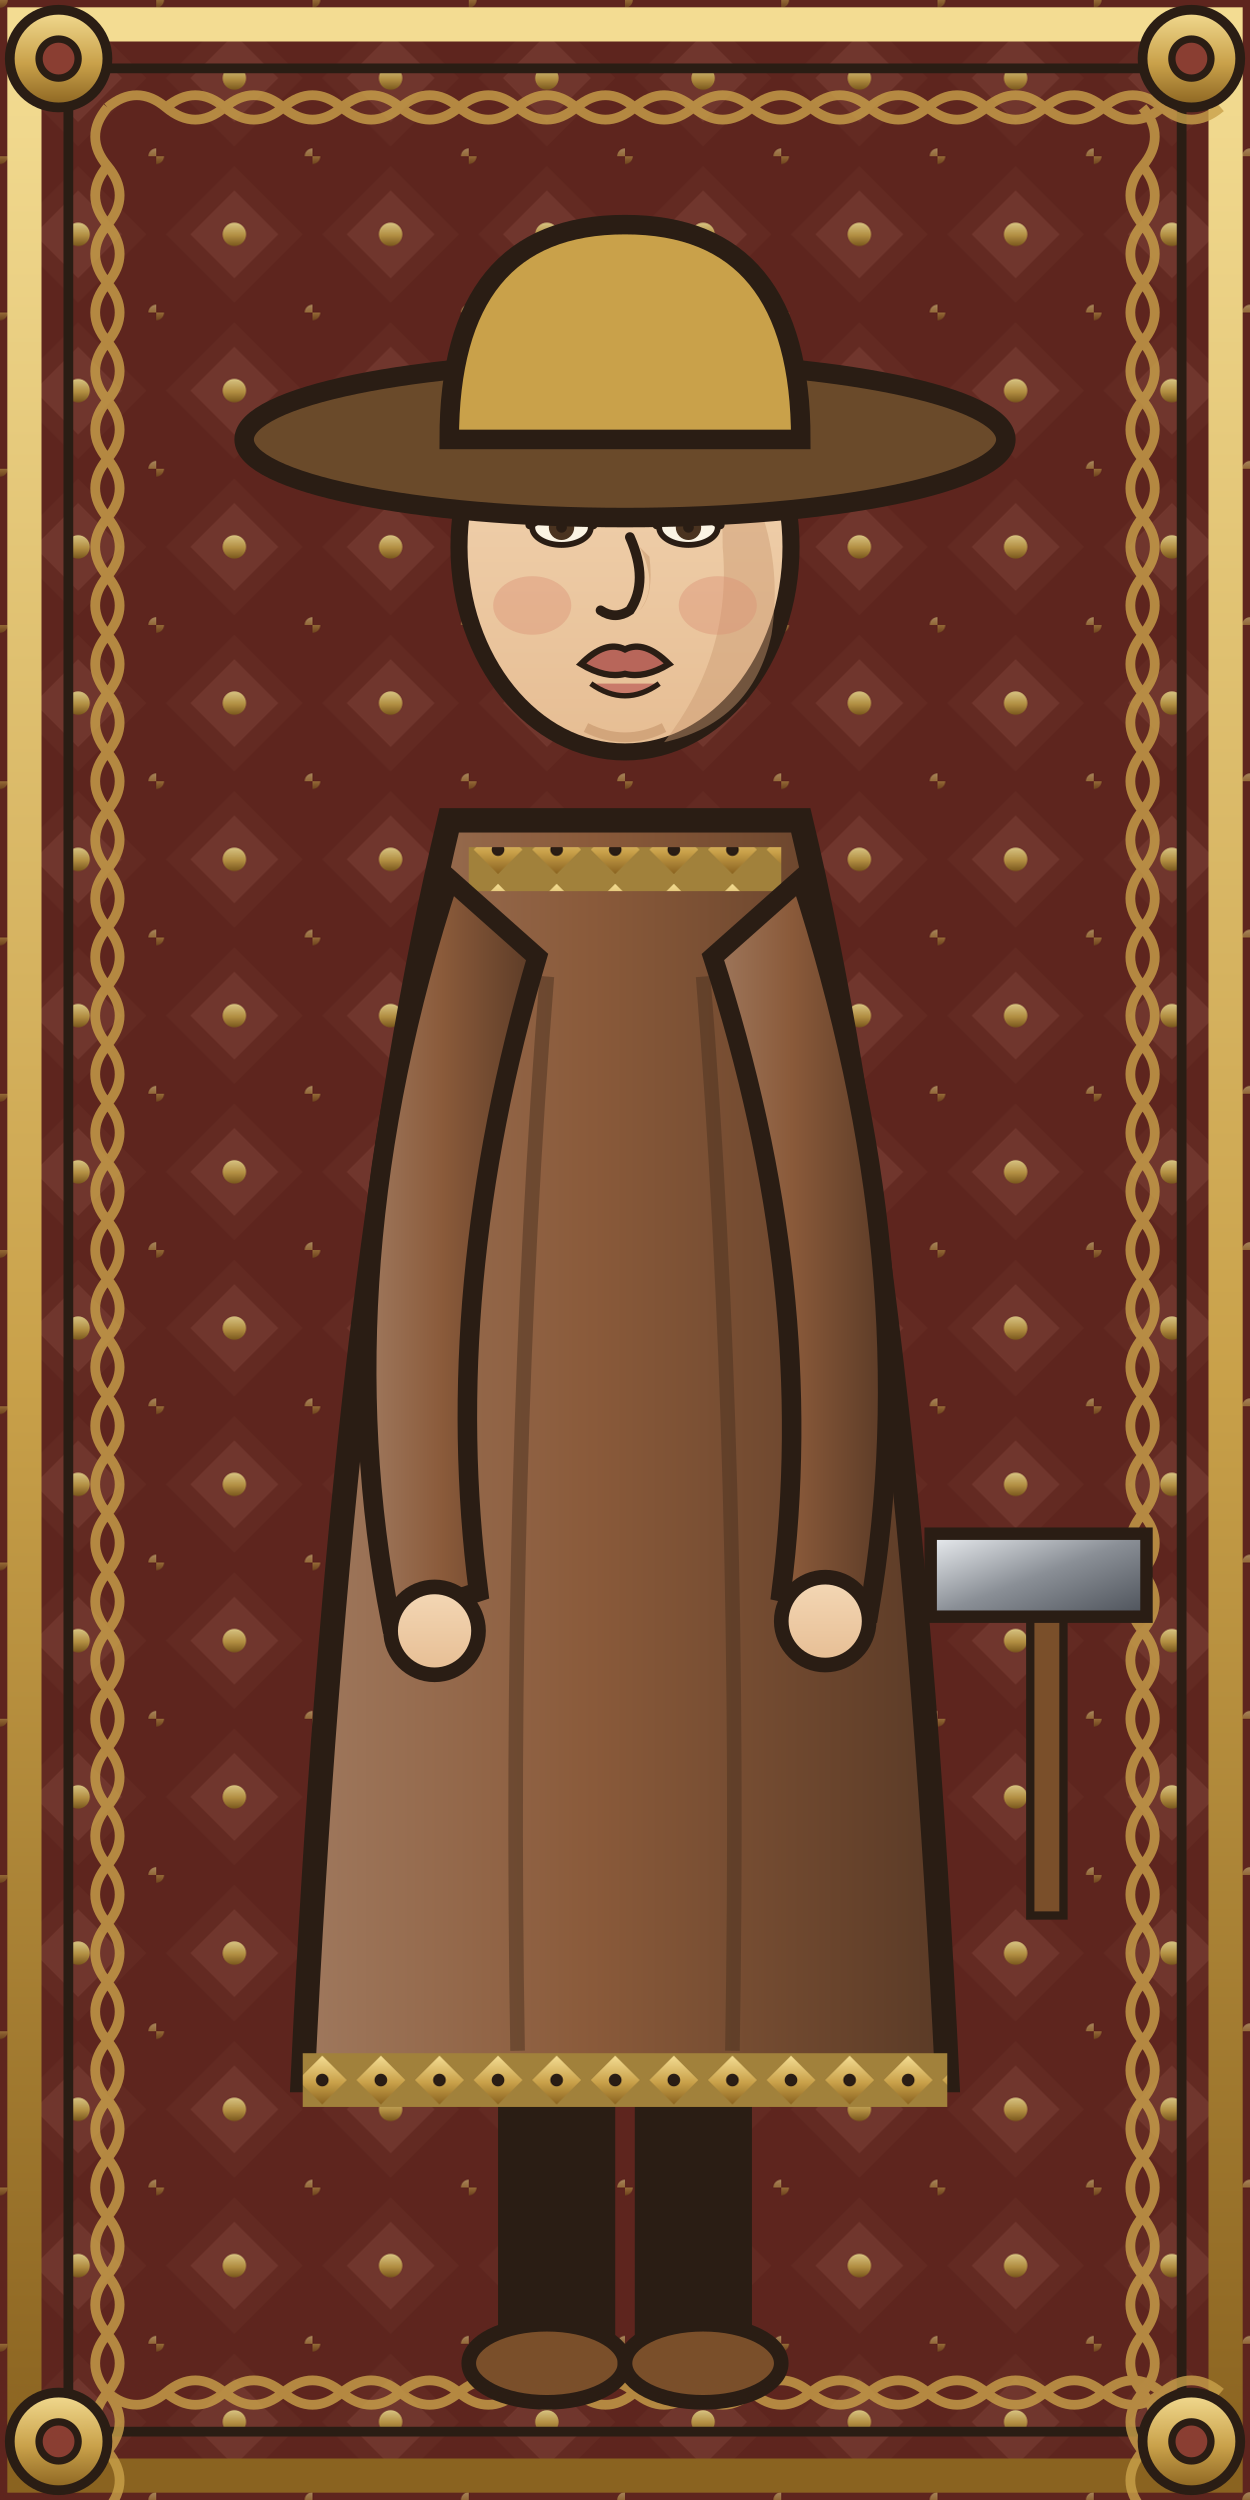
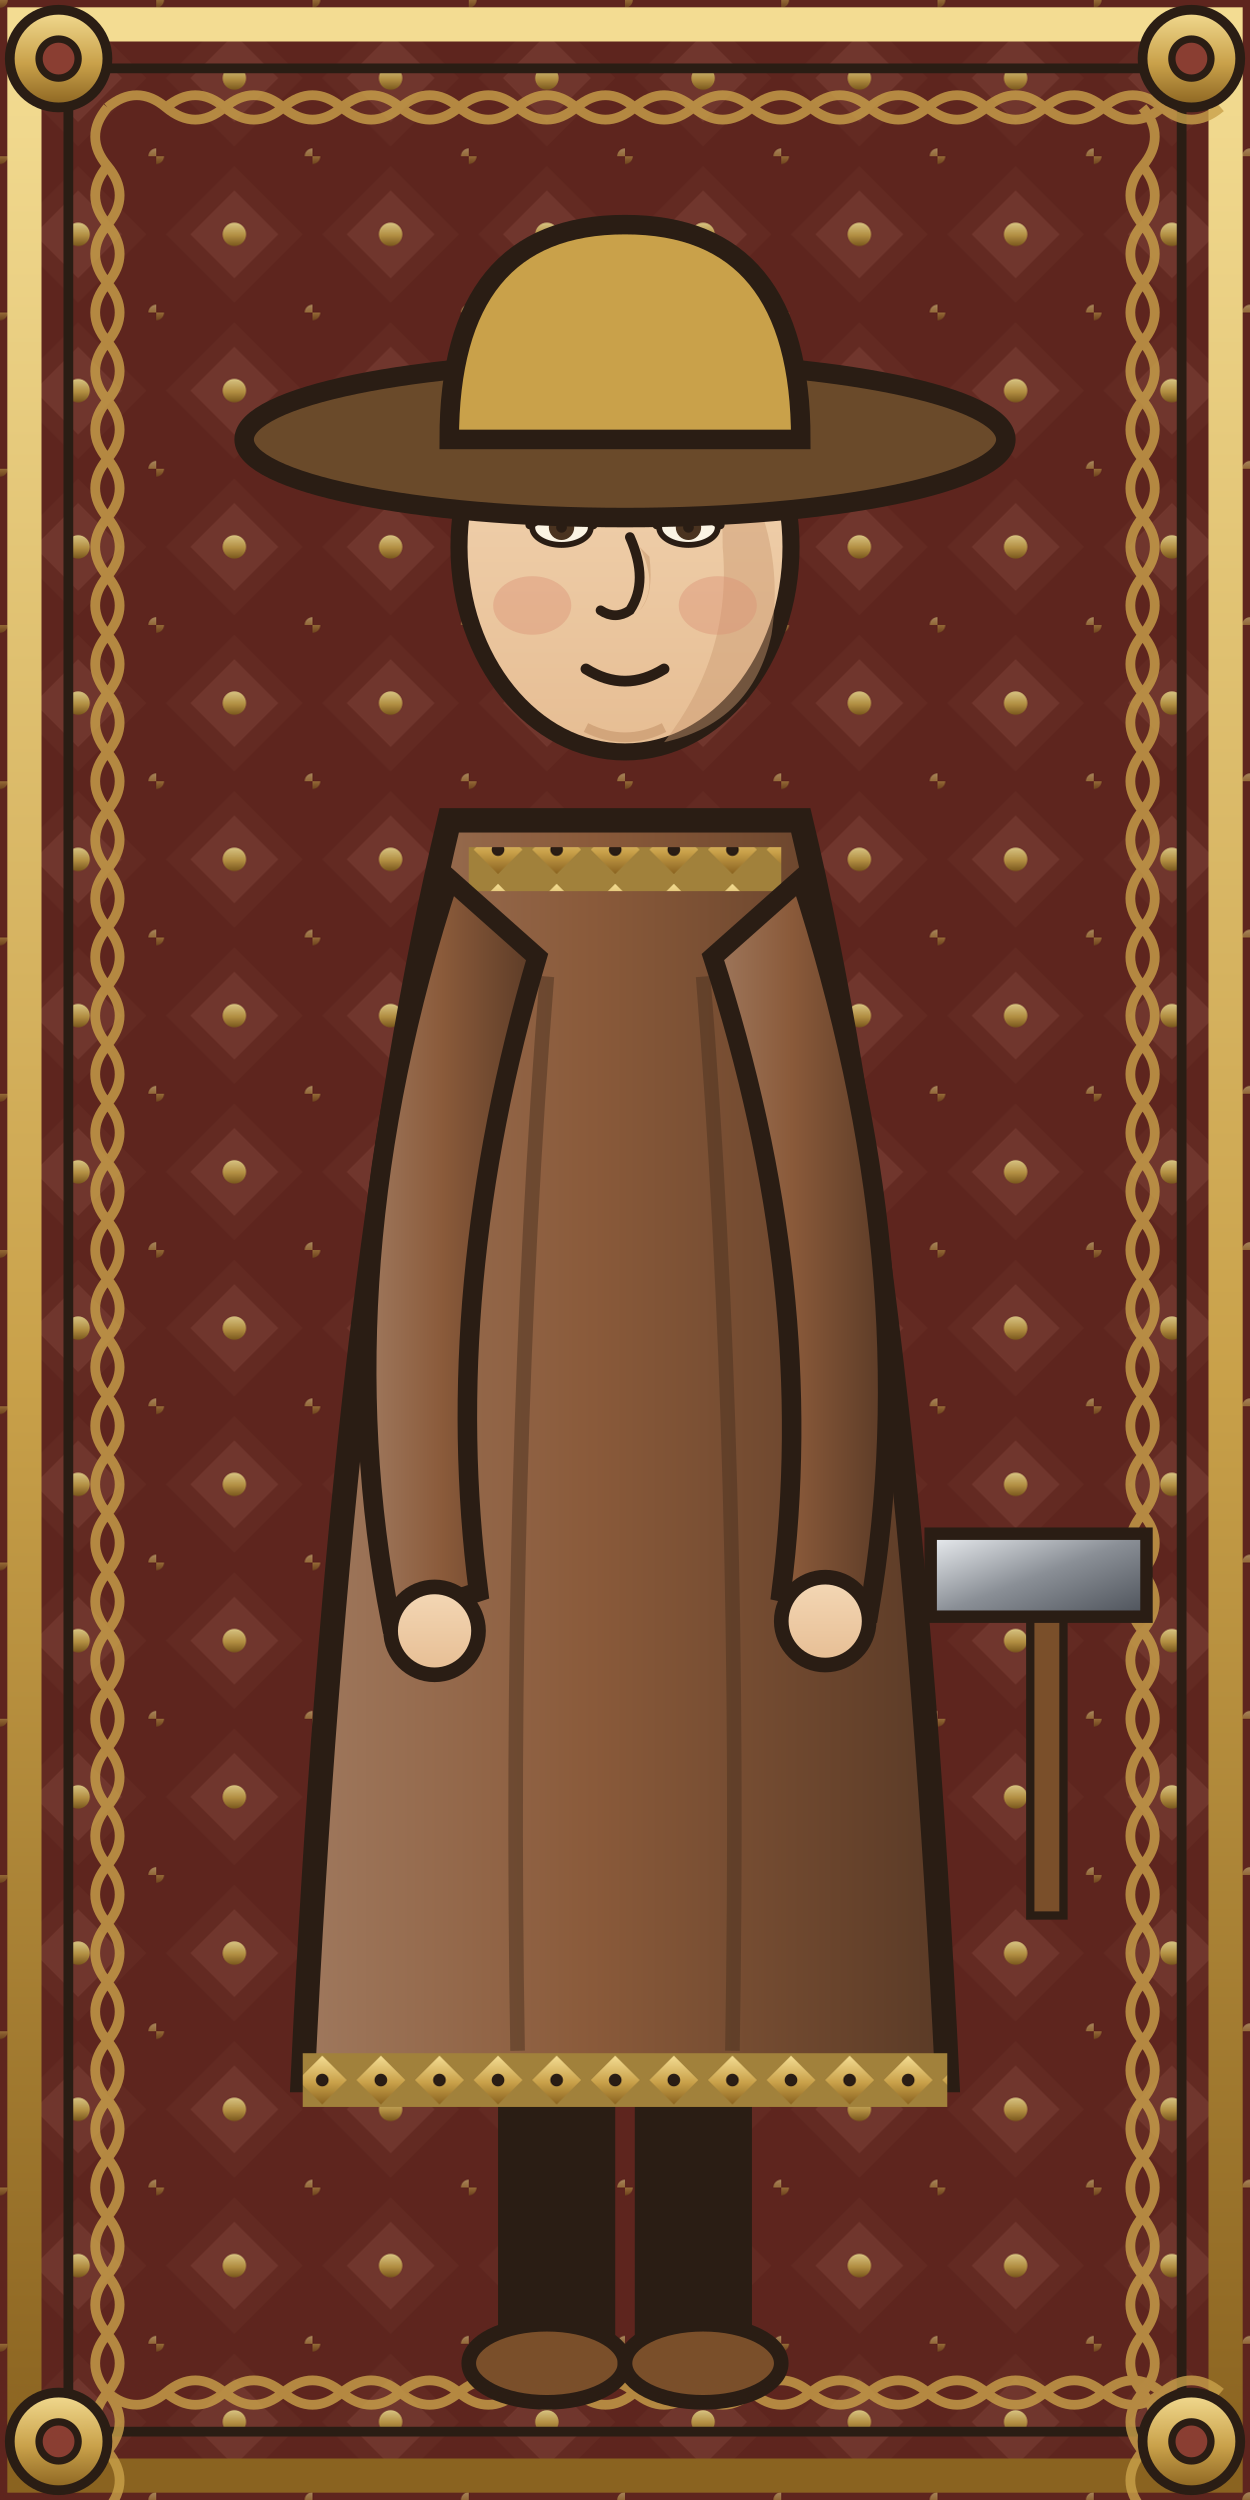
<svg xmlns="http://www.w3.org/2000/svg" viewBox="0 0 256 512" width="256" height="512">
  <defs>
    <linearGradient id="gold" x1="0" y1="0" x2="0" y2="1">
      <stop offset="0" stop-color="#f3dc92" />
      <stop offset="0.55" stop-color="#c9a14a" />
      <stop offset="1" stop-color="#8a6320" />
    </linearGradient>
    <linearGradient id="steel" x1="0" y1="0" x2="1" y2="1">
      <stop offset="0" stop-color="#eef1f4" />
      <stop offset="0.5" stop-color="#8a8f96" />
      <stop offset="1" stop-color="#4b5058" />
    </linearGradient>
    <linearGradient id="skin" x1="0" y1="0" x2="0" y2="1">
      <stop offset="0" stop-color="#f4d8b6" />
      <stop offset="1" stop-color="#e6bd93" />
    </linearGradient>
    <linearGradient id="parch" x1="0" y1="0" x2="0" y2="1">
      <stop offset="0" stop-color="#f4ead2" />
      <stop offset="1" stop-color="#e9dcbf" />
    </linearGradient>
  </defs>
  <defs>
    <linearGradient id="robe" x1="0" y1="0" x2="1" y2="0">
      <stop offset="0" stop-color="#9f785d" />
      <stop offset="0.45" stop-color="#8a5a3a" />
      <stop offset="1" stop-color="#5a3a26" />
    </linearGradient>
    <pattern id="emb" width="12" height="12" patternUnits="userSpaceOnUse">
      <rect width="12" height="12" fill="#a1813b" />
      <path d="M6 1 L11 6 L6 11 L1 6 Z" fill="url(#gold)" />
      <circle cx="6" cy="6" r="1.3" fill="#2a1d14" />
    </pattern>
  </defs>
  <defs>
    <pattern id="field" width="32" height="32" patternUnits="userSpaceOnUse">
      <rect width="32" height="32" fill="#6a2a22" />
      <path d="M16 2 L30 16 L16 30 L2 16 Z" fill="#75352a" opacity="0.55" />
      <path d="M16 7 L25 16 L16 25 L7 16 Z" fill="#965146" opacity="0.4" />
      <circle cx="16" cy="16" r="2.4" fill="url(#gold)" />
      <circle cx="0" cy="0" r="1.6" fill="url(#gold)" opacity="0.6" />
      <circle cx="32" cy="32" r="1.6" fill="url(#gold)" opacity="0.6" />
    </pattern>
  </defs>
  <rect x="0" y="0" width="256" height="512" fill="url(#field)" />
  <rect x="0" y="0" width="256" height="512" fill="#000" opacity="0.12" />
  <rect x="5" y="5" width="246" height="502" fill="none" stroke="url(#gold)" stroke-width="7" />
  <rect x="14" y="14" width="228" height="484" fill="none" stroke="#2a1d14" stroke-width="2" />
  <path d="M22 22 q6 -5 12 0 t12 0 M22 490 q6 5 12 0 t12 0 M34 22 q6 -5 12 0 t12 0 M34 490 q6 5 12 0 t12 0 M46 22 q6 -5 12 0 t12 0 M46 490 q6 5 12 0 t12 0 M58 22 q6 -5 12 0 t12 0 M58 490 q6 5 12 0 t12 0 M70 22 q6 -5 12 0 t12 0 M70 490 q6 5 12 0 t12 0 M82 22 q6 -5 12 0 t12 0 M82 490 q6 5 12 0 t12 0 M94 22 q6 -5 12 0 t12 0 M94 490 q6 5 12 0 t12 0 M106 22 q6 -5 12 0 t12 0 M106 490 q6 5 12 0 t12 0 M118 22 q6 -5 12 0 t12 0 M118 490 q6 5 12 0 t12 0 M130 22 q6 -5 12 0 t12 0 M130 490 q6 5 12 0 t12 0 M142 22 q6 -5 12 0 t12 0 M142 490 q6 5 12 0 t12 0 M154 22 q6 -5 12 0 t12 0 M154 490 q6 5 12 0 t12 0 M166 22 q6 -5 12 0 t12 0 M166 490 q6 5 12 0 t12 0 M178 22 q6 -5 12 0 t12 0 M178 490 q6 5 12 0 t12 0 M190 22 q6 -5 12 0 t12 0 M190 490 q6 5 12 0 t12 0 M202 22 q6 -5 12 0 t12 0 M202 490 q6 5 12 0 t12 0 M214 22 q6 -5 12 0 t12 0 M214 490 q6 5 12 0 t12 0 M226 22 q6 -5 12 0 t12 0 M226 490 q6 5 12 0 t12 0 M22 22 q-5 6 0 12 t0 12 M234 22 q5 6 0 12 t0 12 M22 34 q-5 6 0 12 t0 12 M234 34 q5 6 0 12 t0 12 M22 46 q-5 6 0 12 t0 12 M234 46 q5 6 0 12 t0 12 M22 58 q-5 6 0 12 t0 12 M234 58 q5 6 0 12 t0 12 M22 70 q-5 6 0 12 t0 12 M234 70 q5 6 0 12 t0 12 M22 82 q-5 6 0 12 t0 12 M234 82 q5 6 0 12 t0 12 M22 94 q-5 6 0 12 t0 12 M234 94 q5 6 0 12 t0 12 M22 106 q-5 6 0 12 t0 12 M234 106 q5 6 0 12 t0 12 M22 118 q-5 6 0 12 t0 12 M234 118 q5 6 0 12 t0 12 M22 130 q-5 6 0 12 t0 12 M234 130 q5 6 0 12 t0 12 M22 142 q-5 6 0 12 t0 12 M234 142 q5 6 0 12 t0 12 M22 154 q-5 6 0 12 t0 12 M234 154 q5 6 0 12 t0 12 M22 166 q-5 6 0 12 t0 12 M234 166 q5 6 0 12 t0 12 M22 178 q-5 6 0 12 t0 12 M234 178 q5 6 0 12 t0 12 M22 190 q-5 6 0 12 t0 12 M234 190 q5 6 0 12 t0 12 M22 202 q-5 6 0 12 t0 12 M234 202 q5 6 0 12 t0 12 M22 214 q-5 6 0 12 t0 12 M234 214 q5 6 0 12 t0 12 M22 226 q-5 6 0 12 t0 12 M234 226 q5 6 0 12 t0 12 M22 238 q-5 6 0 12 t0 12 M234 238 q5 6 0 12 t0 12 M22 250 q-5 6 0 12 t0 12 M234 250 q5 6 0 12 t0 12 M22 262 q-5 6 0 12 t0 12 M234 262 q5 6 0 12 t0 12 M22 274 q-5 6 0 12 t0 12 M234 274 q5 6 0 12 t0 12 M22 286 q-5 6 0 12 t0 12 M234 286 q5 6 0 12 t0 12 M22 298 q-5 6 0 12 t0 12 M234 298 q5 6 0 12 t0 12 M22 310 q-5 6 0 12 t0 12 M234 310 q5 6 0 12 t0 12 M22 322 q-5 6 0 12 t0 12 M234 322 q5 6 0 12 t0 12 M22 334 q-5 6 0 12 t0 12 M234 334 q5 6 0 12 t0 12 M22 346 q-5 6 0 12 t0 12 M234 346 q5 6 0 12 t0 12 M22 358 q-5 6 0 12 t0 12 M234 358 q5 6 0 12 t0 12 M22 370 q-5 6 0 12 t0 12 M234 370 q5 6 0 12 t0 12 M22 382 q-5 6 0 12 t0 12 M234 382 q5 6 0 12 t0 12 M22 394 q-5 6 0 12 t0 12 M234 394 q5 6 0 12 t0 12 M22 406 q-5 6 0 12 t0 12 M234 406 q5 6 0 12 t0 12 M22 418 q-5 6 0 12 t0 12 M234 418 q5 6 0 12 t0 12 M22 430 q-5 6 0 12 t0 12 M234 430 q5 6 0 12 t0 12 M22 442 q-5 6 0 12 t0 12 M234 442 q5 6 0 12 t0 12 M22 454 q-5 6 0 12 t0 12 M234 454 q5 6 0 12 t0 12 M22 466 q-5 6 0 12 t0 12 M234 466 q5 6 0 12 t0 12 M22 478 q-5 6 0 12 t0 12 M234 478 q5 6 0 12 t0 12 M22 490 q-5 6 0 12 t0 12 M234 490 q5 6 0 12 t0 12" fill="none" stroke="#c9a14a" stroke-width="2" opacity="0.8" />
  <circle cx="12" cy="12" r="10" fill="url(#gold)" stroke="#2a1d14" stroke-width="2" />
  <circle cx="12" cy="12" r="4" fill="#8a3e32" stroke="#2a1d14" stroke-width="1.5" />
  <circle cx="244" cy="12" r="10" fill="url(#gold)" stroke="#2a1d14" stroke-width="2" />
  <circle cx="244" cy="12" r="4" fill="#8a3e32" stroke="#2a1d14" stroke-width="1.5" />
  <circle cx="12" cy="500" r="10" fill="url(#gold)" stroke="#2a1d14" stroke-width="2" />
  <circle cx="12" cy="500" r="4" fill="#8a3e32" stroke="#2a1d14" stroke-width="1.5" />
  <circle cx="244" cy="500" r="10" fill="url(#gold)" stroke="#2a1d14" stroke-width="2" />
  <circle cx="244" cy="500" r="4" fill="#8a3e32" stroke="#2a1d14" stroke-width="1.5" />
  <rect x="102" y="420" width="24" height="60" fill="#2a1d14" />
  <rect x="130" y="420" width="24" height="60" fill="#2a1d14" />
  <ellipse cx="112" cy="484" rx="16" ry="8" fill="#7a4f2a" stroke="#2a1d14" stroke-width="3" />
  <ellipse cx="144" cy="484" rx="16" ry="8" fill="#7a4f2a" stroke="#2a1d14" stroke-width="3" />
  <path d="M92 168 L164 168 Q186 260 194 426 L62 426 Q70 260 92 168 Z" fill="url(#robe)" stroke="#2a1d14" stroke-width="5" />
  <path d="M62 426 L194 426" stroke="url(#emb)" stroke-width="11" />
  <path d="M128 176 L128 420" stroke="url(#gold)" stroke-width="4" opacity="0.7" />
  <path d="M112 200 Q104 300 106 420" fill="none" stroke="#4c3220" stroke-width="3" opacity="0.5" />
  <path d="M144 200 Q152 300 150 420" fill="none" stroke="#4c3220" stroke-width="3" opacity="0.5" />
  <path d="M96 178 L160 178" stroke="url(#emb)" stroke-width="9" />
  <path d="M92 180 Q66 260 80 332 L98 326 Q90 264 110 196 Z" fill="url(#robe)" stroke="#2a1d14" stroke-width="4" />
  <path d="M164 180 Q190 260 178 330 L160 326 Q168 264 146 196 Z" fill="url(#robe)" stroke="#2a1d14" stroke-width="4" />
  <circle cx="89" cy="334" r="9" fill="url(#skin)" stroke="#2a1d14" stroke-width="3" />
  <circle cx="169" cy="332" r="9" fill="url(#skin)" stroke="#2a1d14" stroke-width="3" />
  <g transform="translate(128 112)">
    <ellipse cx="0" cy="0" rx="34" ry="42" fill="url(#skin)" stroke="#2a1d14" stroke-width="3.5" />
    <path d="M14 -30 Q34 -8 30 18 Q26 36 8 40 Q22 22 20 0 Q20 -20 14 -30 Z" fill="#c99a70" opacity="0.45" />
    <ellipse cx="-19" cy="12" rx="8" ry="6" fill="#d98f74" opacity="0.4" />
    <ellipse cx="19" cy="12" rx="8" ry="6" fill="#d98f74" opacity="0.4" />
    <path d="M-8 37 Q0 41 8 37" fill="none" stroke="#c99a70" stroke-width="2" opacity="0.7" />
    <ellipse cx="-13" cy="-4" rx="6" ry="3.6" fill="#fbf4e4" stroke="#2a1d14" stroke-width="1.2" />
    <circle cx="-13" cy="-4" r="2.6" fill="#4a3320" />
    <circle cx="-13" cy="-4" r="1.1" fill="#2a1d14" />
    <circle cx="-12.1" cy="-5" r="0.6" fill="#ffffff" />
    <path d="M-19.5 -4.5 Q-13 -9 -6.5 -4.5" fill="none" stroke="#2a1d14" stroke-width="1.8" stroke-linecap="round" />
    <ellipse cx="13" cy="-4" rx="6" ry="3.6" fill="#fbf4e4" stroke="#2a1d14" stroke-width="1.2" />
    <circle cx="13" cy="-4" r="2.6" fill="#4a3320" />
    <circle cx="13" cy="-4" r="1.1" fill="#2a1d14" />
    <circle cx="13.9" cy="-5" r="0.6" fill="#ffffff" />
    <path d="M6.5 -4.5 Q13 -9 19.5 -4.5" fill="none" stroke="#2a1d14" stroke-width="1.8" stroke-linecap="round" />
    <path d="M-20 -13 Q-13 -18 -5 -13" fill="none" stroke="#2a1d14" stroke-width="2.6" stroke-linecap="round" />
    <path d="M5 -13 Q13 -18 20 -13" fill="none" stroke="#2a1d14" stroke-width="2.6" stroke-linecap="round" />
    <path d="M1 -2 Q5 7 1 13 Q-2 15 -5 13" fill="none" stroke="#2a1d14" stroke-width="2" stroke-linecap="round" />
    <path d="M3 0 Q7 8 3 13 Q6 10 5 2 Z" fill="#c99a70" opacity="0.55" />
-     <path d="M-9 24 Q-4 19 0 21 Q4 19 9 24 Q4 27 0 26 Q-4 27 -9 24 Z" fill="#b8665a" stroke="#2a1d14" stroke-width="1.3" />
-     <path d="M-7 28 Q0 33 7 28" fill="#c97a6a" stroke="#2a1d14" stroke-width="1.1" />
+     <path d="M-8 25 Q0 30 8 25" fill="none" stroke="#2a1d14" stroke-width="2.2" stroke-linecap="round" />
    <path d="M-37 -10 Q-42 -50 0 -52 Q42 -50 37 -10 Q31 -28 18 -32 Q0 -22 -18 -32 Q-31 -28 -37 -10 Z" fill="#5a3a22" stroke="#2a1d14" stroke-width="3" />
    <path d="M-24 -34 Q-14.4 -26 -19.2 -18" fill="none" stroke="#3f2918" stroke-width="1.2" opacity="0.7" />
    <path d="M-12 -34 Q-7.2 -26 -9.6 -18" fill="none" stroke="#3f2918" stroke-width="1.2" opacity="0.7" />
    <path d="M0 -34 Q0.0 -26 0.0 -18" fill="none" stroke="#3f2918" stroke-width="1.2" opacity="0.7" />
    <path d="M12 -34 Q7.2 -26 9.6 -18" fill="none" stroke="#3f2918" stroke-width="1.2" opacity="0.7" />
    <path d="M24 -34 Q14.4 -26 19.2 -18" fill="none" stroke="#3f2918" stroke-width="1.2" opacity="0.7" />
    <ellipse cx="0" cy="-22" rx="78" ry="16" fill="#6a4a2a" stroke="#2a1d14" stroke-width="4" />
    <path d="M-36 -22 Q-36 -66 0 -66 Q36 -66 36 -22 Z" fill="#c9a14a" stroke="#2a1d14" stroke-width="4" />
  </g>
  <g transform="translate(160 292) scale(0.85)">
    <rect x="60" y="40" width="8" height="78" fill="#7a4f2a" stroke="#2a1d14" stroke-width="2" />
    <rect x="36" y="26" width="52" height="20" fill="url(#steel)" stroke="#2a1d14" stroke-width="3" />
  </g>
</svg>
